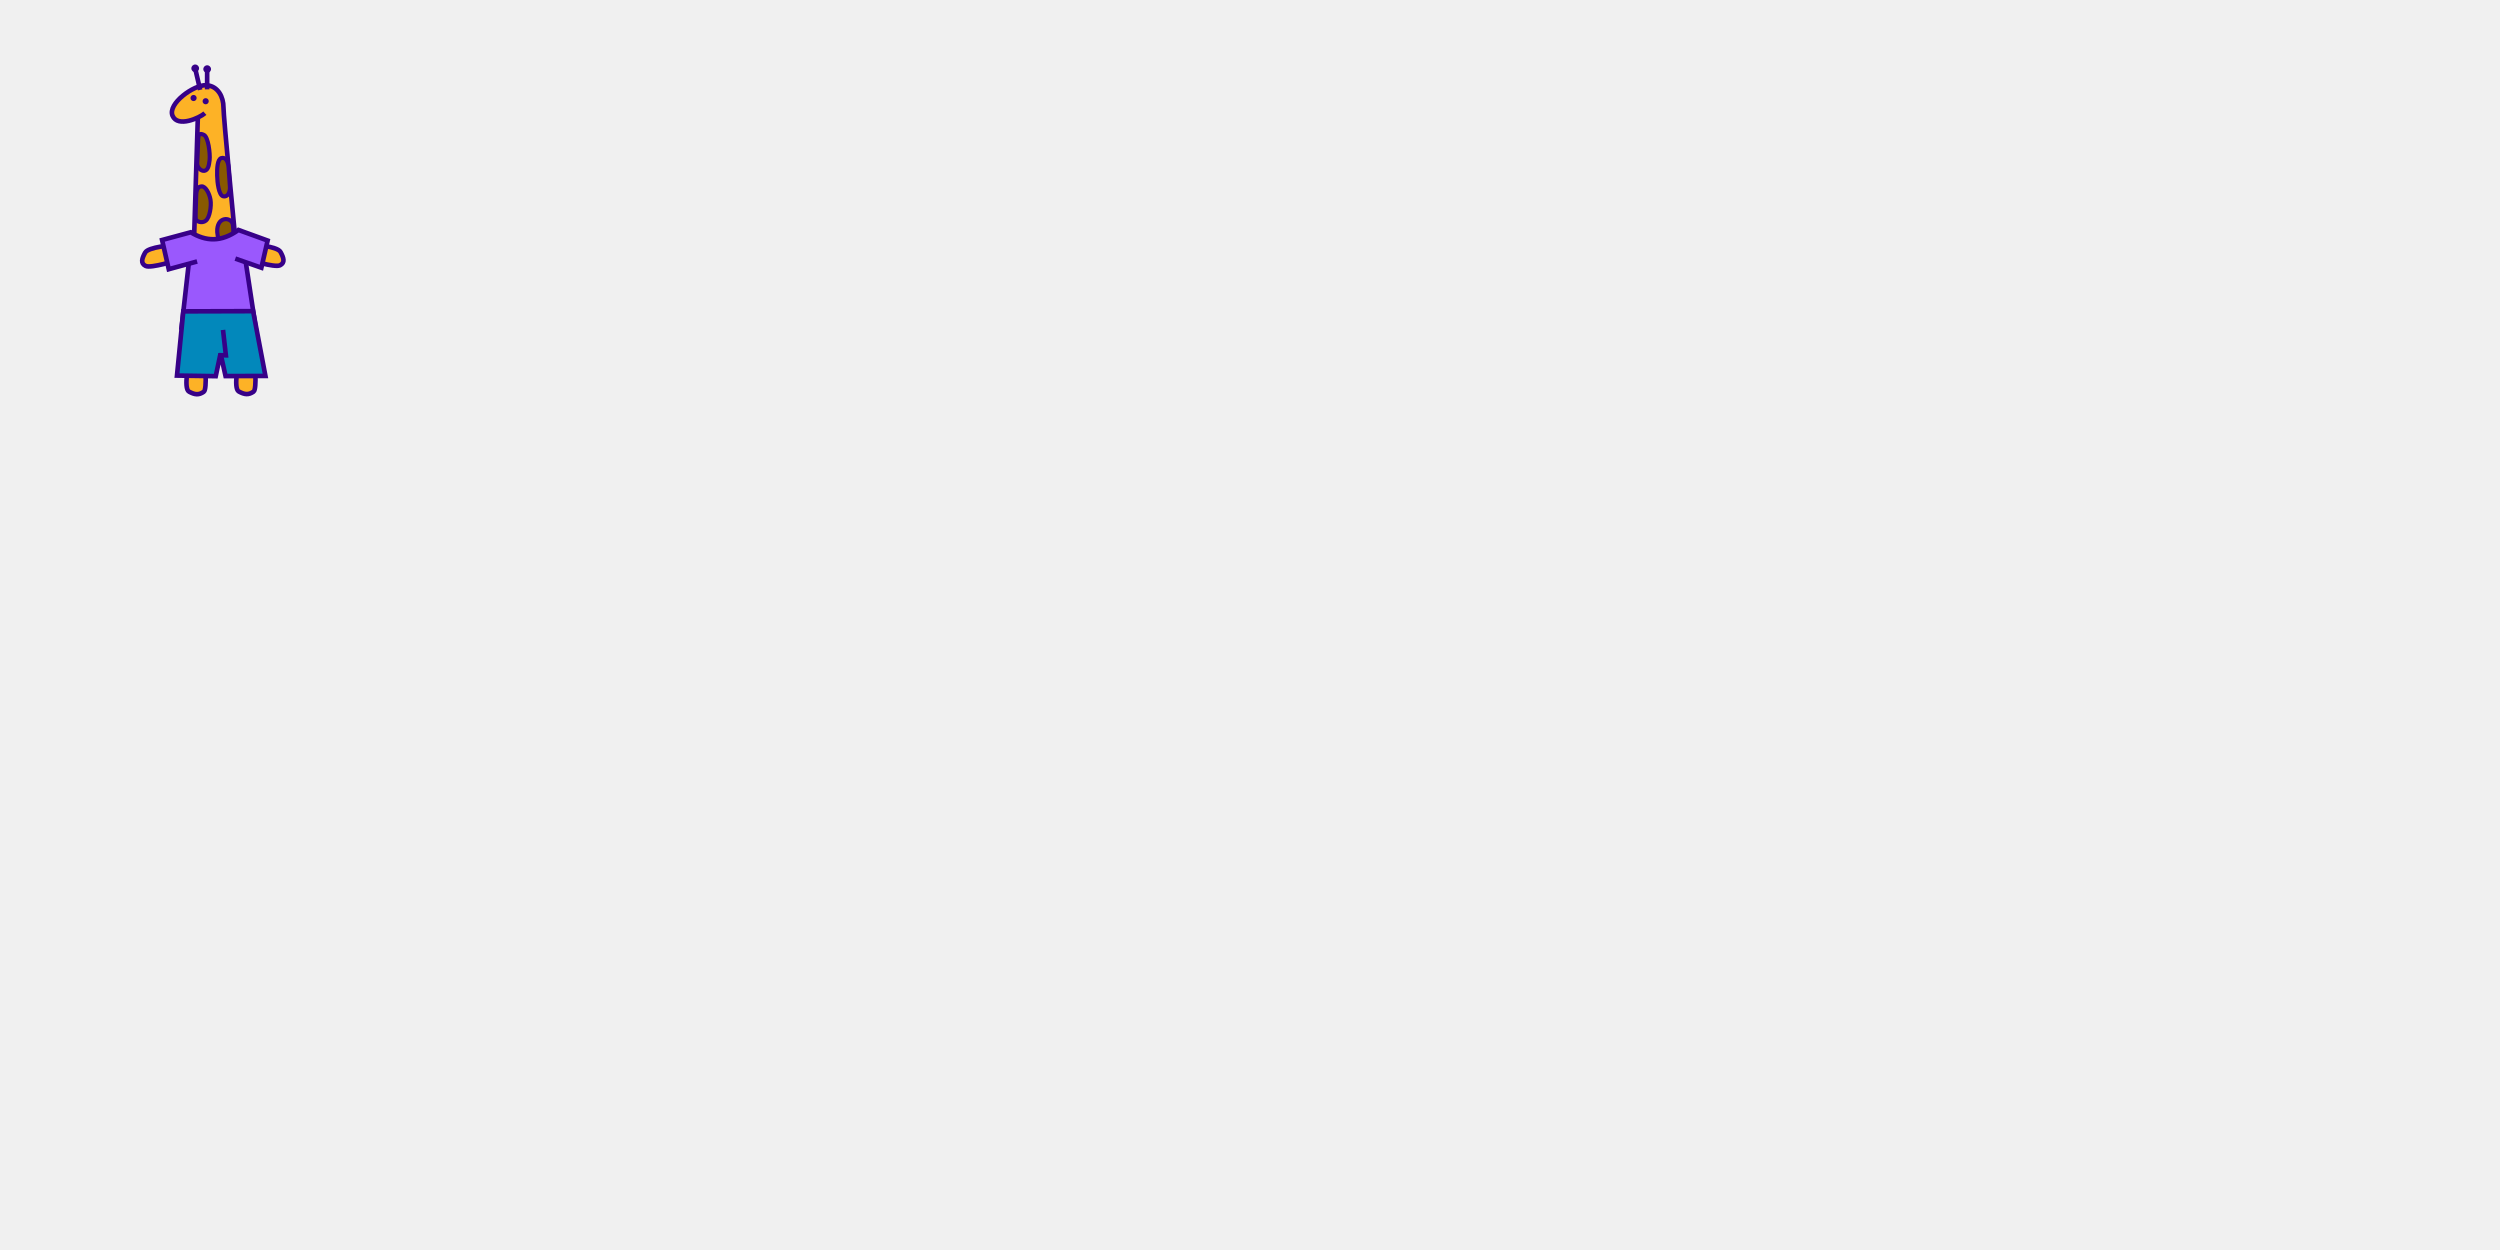
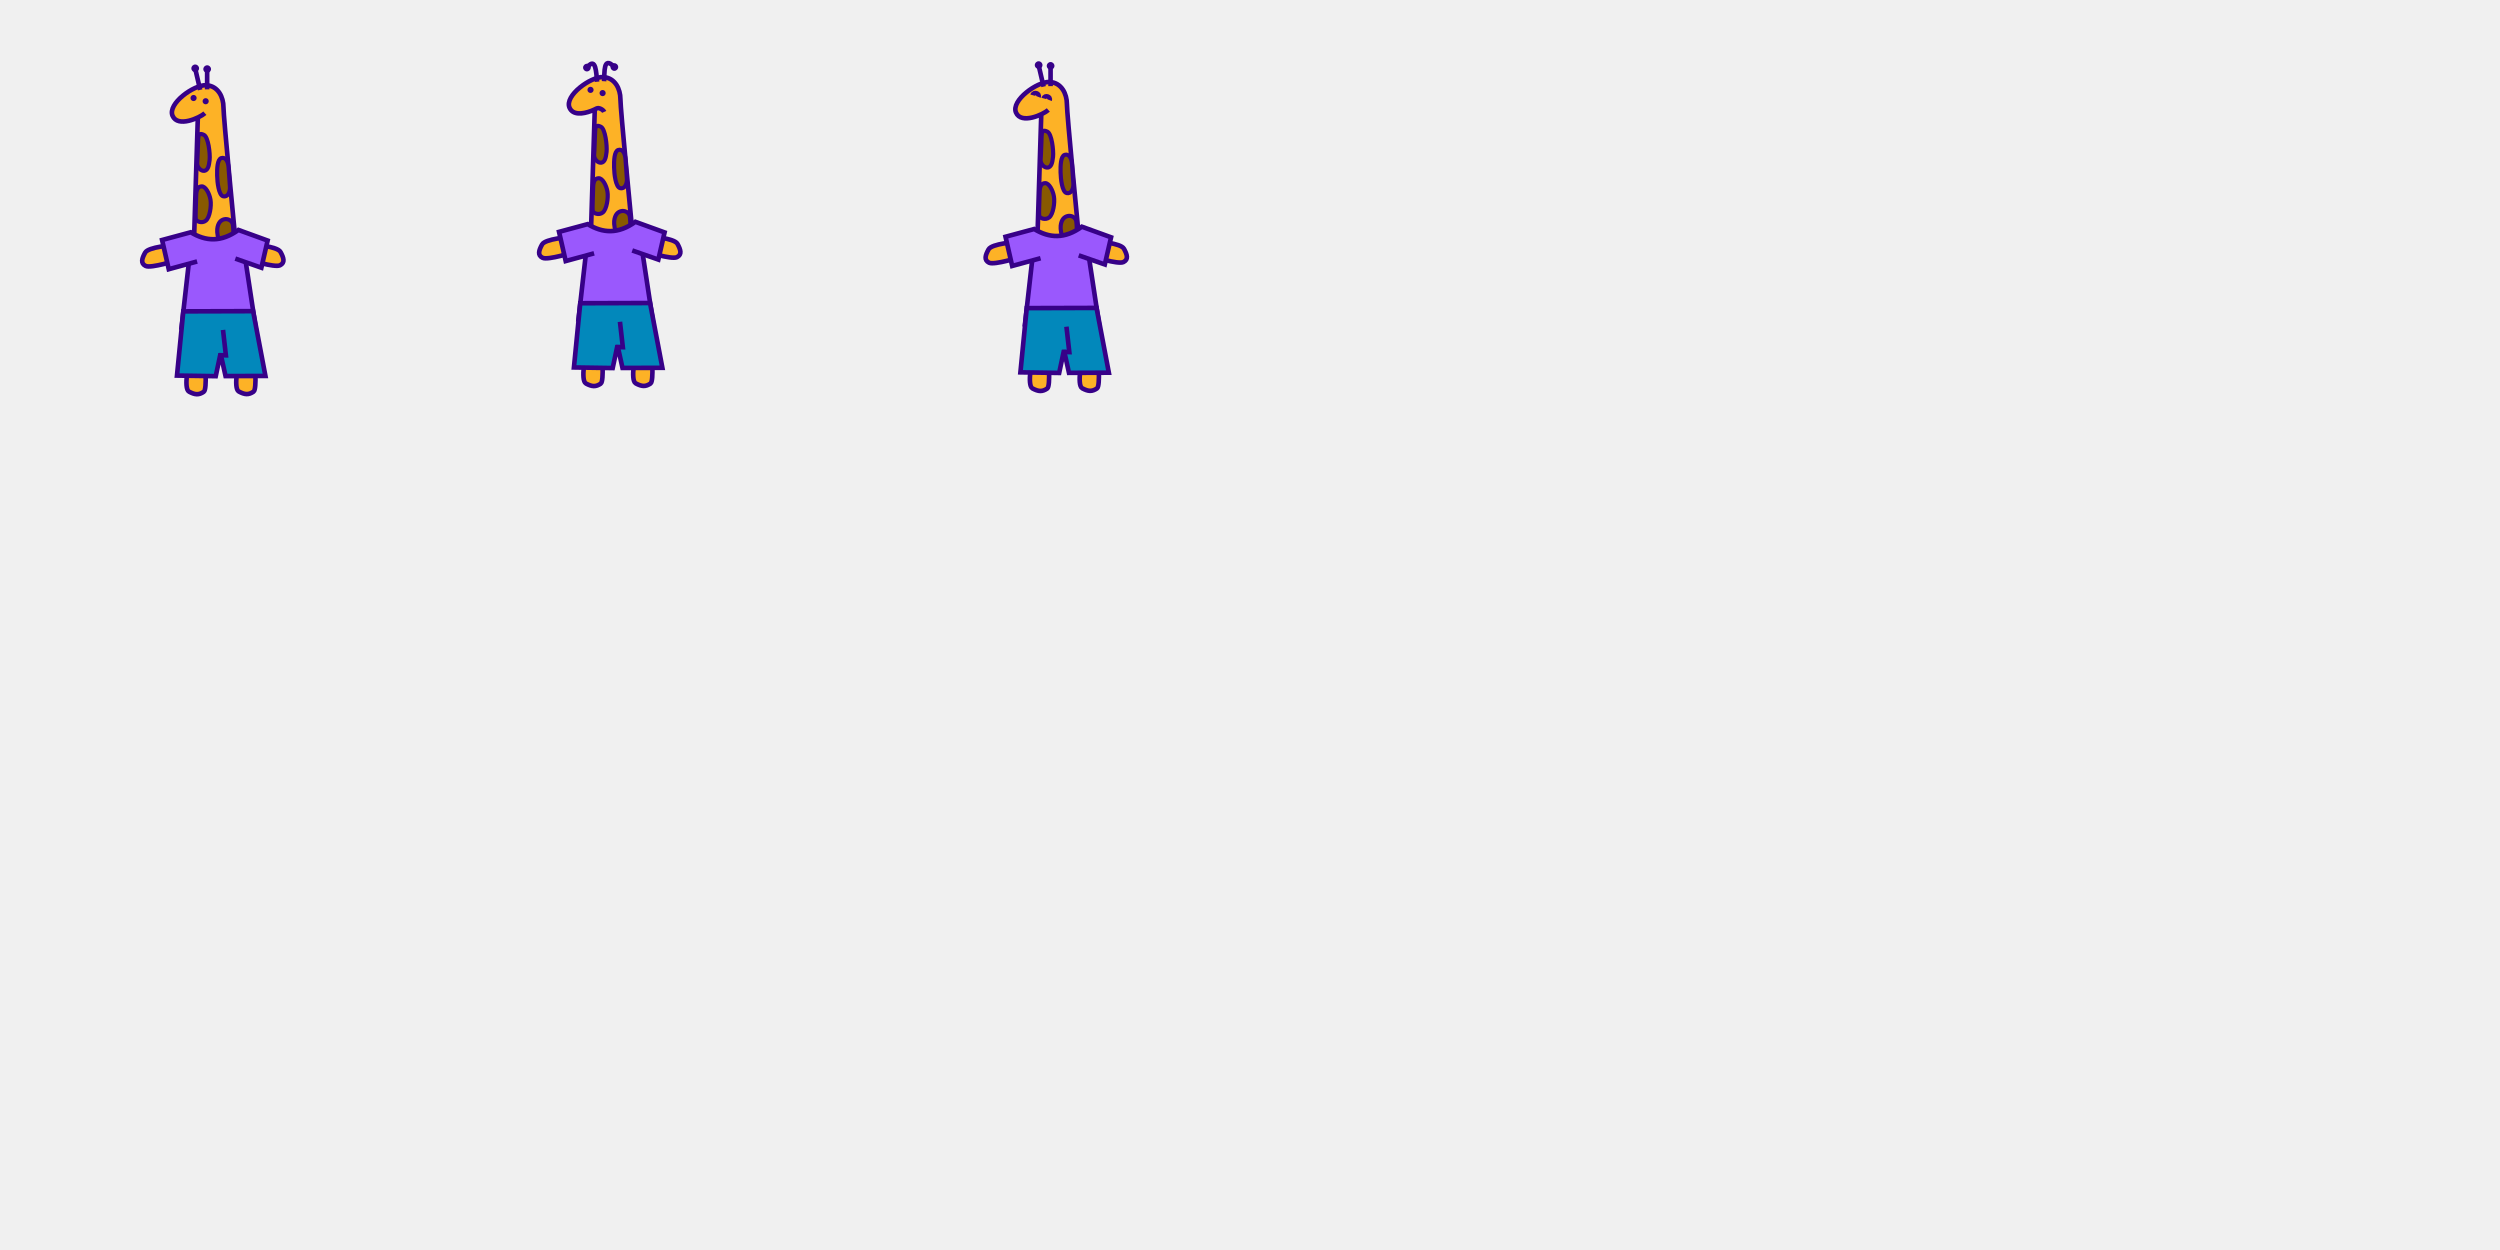
<svg xmlns="http://www.w3.org/2000/svg" xmlns:xlink="http://www.w3.org/1999/xlink" width="6480" height="3240" viewBox="0 0 540 270" version="1.1" id="svg1">
  <defs id="defs1">
    <linearGradient id="swatch44">
      <stop style="stop-color:#ff80f1;stop-opacity:1;" offset="0" id="stop44" />
    </linearGradient>
    <linearGradient id="swatch43">
      <stop style="stop-color:#ff80f1;stop-opacity:1;" offset="0" id="stop43" />
    </linearGradient>
    <pattern xlink:href="#pattern12" preserveAspectRatio="xMidYMid" id="pattern15" patternTransform="translate(-4.2089842e-6,-2.1347655e-5)" />
    <pattern xlink:href="#pattern11" preserveAspectRatio="xMidYMid" id="pattern13" patternTransform="translate(-4.2089842e-6,-1.1347656e-5)" />
    <pattern patternUnits="userSpaceOnUse" width="145.163" height="23.961" patternTransform="translate(194.6471,528.9346)" preserveAspectRatio="xMidYMid" id="pattern11">
      <rect style="fill:#ffffff;stroke:#6002ee;stroke-width:12;stroke-dasharray:none" id="rect11-6" width="133.163" height="11.961" x="6" y="6" rx="18" />
    </pattern>
    <pattern patternUnits="userSpaceOnUse" width="145.163" height="23.961" patternTransform="translate(194.6471,528.9346)" preserveAspectRatio="xMidYMid" id="pattern12">
      <rect style="fill:url(#pattern13);stroke:none" width="145.163" height="23.961" x="0" y="0" id="rect12" />
    </pattern>
    <pattern patternUnits="userSpaceOnUse" width="145.163" height="23.961" patternTransform="translate(194.6471,528.9346)" preserveAspectRatio="xMidYMid" id="pattern14">
      <rect style="fill:url(#pattern15);stroke:none" width="145.163" height="23.961" x="0" y="0" id="rect13" />
    </pattern>
  </defs>
  <g id="layer1">
    <path style="fill:#fdb226;fill-opacity:1;fill-rule:nonzero;stroke:#370188;stroke-width:1;stroke-dasharray:none;stroke-opacity:1" d="m 44.255,24.453 c -1.124,0.999 -5.857,3.183 -6.981,0.56 -1.124,-2.623 4.625,-6.731 7.247,-6.606 2.623,0.125 3.747,2.623 3.747,4.746 0,2.123 2.373,26.476 2.373,26.476 l -5.87,6.619 -2.928,-2.386 0.887,-28.423" id="path83" />
    <circle style="fill:#370188;fill-opacity:1;stroke:none;stroke-width:3.975;stroke-dasharray:none;stroke-opacity:1" id="path9-5-7-5-2-3-8" cx="41.812" cy="21.171" r="0.667" />
    <circle style="fill:#370188;fill-opacity:1;stroke:none;stroke-width:3.975;stroke-dasharray:none;stroke-opacity:1" id="path9-5-7-5-2-3-8-3" cx="42.165" cy="14.764" r="0.833" />
    <circle style="fill:#370188;fill-opacity:1;stroke:none;stroke-width:3.975;stroke-dasharray:none;stroke-opacity:1" id="path9-5-7-5-2-3-8-8" cx="44.749" cy="14.931" r="0.833" />
    <circle style="fill:#370188;fill-opacity:1;stroke:none;stroke-width:3.975;stroke-dasharray:none;stroke-opacity:1" id="path9-5-7-6-7-6-0-4" cx="44.424" cy="21.865" r="0.667" />
    <path style="fill:#fdb226;fill-opacity:1;fill-rule:nonzero;stroke:#370188;stroke-width:1;stroke-dasharray:none;stroke-opacity:1" d="m 37.326,52.962 c 0,0 -5.291,0.345 -5.981,1.61 -0.69,1.265 -1.035,2.3 0.115,2.875 1.15,0.575 6.901,-1.265 6.901,-1.265" id="path82-4" />
    <path style="fill:#fdb226;fill-opacity:1;fill-rule:nonzero;stroke:#370188;stroke-width:1;stroke-dasharray:none;stroke-opacity:1" d="m 40.855,77.954 c 0,0 -1.293,5.964 -0.023,6.645 1.323,0.71 2.116,0.751 3.181,0.029 0.803,-0.544 0.208,-7.013 0.208,-7.013" id="path82-2-5" />
    <path style="fill:#fdb226;fill-opacity:1;fill-rule:nonzero;stroke:#370188;stroke-width:1;stroke-dasharray:none;stroke-opacity:1" d="m 51.608,77.925 c 0,0 -1.293,5.964 -0.023,6.645 1.323,0.71 2.116,0.751 3.181,0.029 0.803,-0.544 0.208,-7.013 0.208,-7.013" id="path82-2-7-3" />
    <path style="fill:#fdb226;fill-opacity:1;fill-rule:nonzero;stroke:#370188;stroke-width:1;stroke-dasharray:none;stroke-opacity:1" d="m 54.611,52.822 c 0,0 5.291,0.345 5.981,1.61 0.69,1.265 1.035,2.3 -0.115,2.875 -1.15,0.575 -6.901,-1.265 -6.901,-1.265" id="path82-5-0" />
    <path style="fill:#885901;fill-opacity:1;fill-rule:nonzero;stroke:#370188;stroke-width:0.897;stroke-dasharray:none;stroke-opacity:1" d="m 42.277,47.24 c 0.071,0.616 1.357,1.09 2.189,0.415 0.833,-0.676 1.235,-3.14 1.001,-4.514 -0.233,-1.373 -1.067,-2.918 -1.902,-2.884 -0.836,0.034 -1.168,0.696 -1.188,2.061 -0.021,1.365 -0.172,4.307 -0.1,4.923 z m 5.937,-4.836 c 0.978,0.242 1.51,-0.941 1.454,-1.993 -0.055,-1.052 -0.212,-2.844 -0.299,-4.231 -0.087,-1.387 -0.69,-2.298 -1.563,-2.034 -0.873,0.264 -0.939,2.308 -0.906,3.76 0.033,1.452 0.336,4.256 1.313,4.498 z m -5.619,-7.27 c -0.098,1.022 0.864,1.892 1.568,1.76 0.703,-0.132 0.966,-0.939 1.114,-2.319 0.148,-1.38 -0.291,-4.989 -1.224,-5.433 -0.933,-0.444 -1.177,-0.202 -1.245,0.999 -0.068,1.2 -0.115,3.972 -0.213,4.993 z m 6.379,19.563 c 1.12,0.2 1.43,-0.919 1.455,-1.993 0.024,-1.074 0.007,-3.21 -0.13,-4.16 -0.136,-0.95 -1.131,-1.35 -1.846,-1.184 -0.715,0.166 -1.37,0.7 -1.528,2.132 -0.157,1.431 0.928,5.006 2.048,5.206 z" id="path84" />
    <path style="fill:#9a58fd;fill-opacity:1;fill-rule:nonzero;stroke:#370188;stroke-width:1;stroke-dasharray:none;stroke-opacity:1" d="m 52.465,52.556 2.769,18.217 -16.021,-0.06 1.951,-17.248 c 3.876,0.961 7.432,0.452 11.301,-0.909 z" id="path56-7-2-0-7" />
    <path style="fill:#0288bb;fill-opacity:1;fill-rule:nonzero;stroke:#370188;stroke-width:1;stroke-dasharray:none;stroke-opacity:1" d="m 38.227,81.124 8.373,0.13 1.039,-4.898 1.08,4.879 8.614,-0.032 -2.663,-13.992 -15.078,0.043 z" id="path55-9-6-4-6" />
    <path style="fill:none;fill-opacity:1;fill-rule:nonzero;stroke:#370188;stroke-width:1;stroke-dasharray:none;stroke-opacity:1" d="m 47.248,76.717 1.543,0.035 -0.621,-5.486" id="path71-3-2-4" />
    <path style="fill:#853200;fill-opacity:1;fill-rule:nonzero;stroke:#370188;stroke-width:1;stroke-dasharray:none;stroke-opacity:1" d="m 43.237,19.418 -0.971,-4.162" id="path85" />
    <path style="fill:#853200;fill-opacity:1;fill-rule:nonzero;stroke:#370188;stroke-width:1;stroke-dasharray:none;stroke-opacity:1" d="M 44.742,19.306 V 15.421" id="path86" />
    <path style="fill:#9a58fd;fill-opacity:1;fill-rule:nonzero;stroke:#370188;stroke-width:1;stroke-dasharray:none;stroke-opacity:1" d="m 42.581,56.477 -6.132,1.672 -1.438,-6.308 6.191,-1.672 c 3.263,1.982 6.567,2.209 10.299,-0.499 l 6.308,2.289 -1.35,5.868 -5.633,-1.966" id="path87" />
+     <path style="fill:#fdb226;fill-opacity:1;fill-rule:nonzero;stroke:#370188;stroke-width:1;stroke-dasharray:none;stroke-opacity:1" d="m 130.508,24.173 c -0.224,-0.493 -1.153,-0.999 -1.648,-0.738 -0.351,0.186 -0.749,0.369 -1.17,0.53 -1.779,0.682 -3.96,0.961 -4.676,-0.709 -1.124,-2.623 4.625,-6.731 7.247,-6.606 2.623,0.125 3.747,2.623 3.747,4.746 0,2.123 2.373,26.476 2.373,26.476 l -5.87,6.619 -2.928,-2.386 0.887,-28.423" id="path83-7" />
+     <circle style="fill:#370188;fill-opacity:1;stroke:none;stroke-width:3.975;stroke-dasharray:none;stroke-opacity:1" id="path9-5-7-5-2-3-8-0" cx="127.553" cy="19.413" r="0.667" />
+     <circle style="fill:#370188;fill-opacity:1;stroke:none;stroke-width:3.975;stroke-dasharray:none;stroke-opacity:1" id="path9-5-7-5-2-3-8-3-8" cx="126.778" cy="14.598" r="0.833" />
+     <circle style="fill:#370188;fill-opacity:1;stroke:none;stroke-width:3.975;stroke-dasharray:none;stroke-opacity:1" id="path9-5-7-5-2-3-8-8-5" cx="132.7" cy="14.477" r="0.833" />
+     <circle style="fill:#370188;fill-opacity:1;stroke:none;stroke-width:3.975;stroke-dasharray:none;stroke-opacity:1" id="path9-5-7-6-7-6-0-4-3" cx="130.165" cy="20.107" r="0.667" />
+     <path style="fill:#fdb226;fill-opacity:1;fill-rule:nonzero;stroke:#370188;stroke-width:1;stroke-dasharray:none;stroke-opacity:1" d="m 123.066,51.204 c 0,0 -5.291,0.345 -5.981,1.61 -0.69,1.265 -1.035,2.3 0.115,2.875 1.15,0.575 6.901,-1.265 6.901,-1.265" id="path82-4-7" />
+     <path style="fill:#fdb226;fill-opacity:1;fill-rule:nonzero;stroke:#370188;stroke-width:1;stroke-dasharray:none;stroke-opacity:1" d="m 126.595,76.196 c 0,0 -1.293,5.964 -0.023,6.645 1.323,0.71 2.116,0.751 3.181,0.03 0.803,-0.544 0.208,-7.013 0.208,-7.013" id="path82-2-5-9" />
+     <path style="fill:#fdb226;fill-opacity:1;fill-rule:nonzero;stroke:#370188;stroke-width:1;stroke-dasharray:none;stroke-opacity:1" d="m 137.349,76.168 c 0,0 -1.293,5.964 -0.023,6.645 1.323,0.71 2.116,0.751 3.181,0.03 0.803,-0.544 0.208,-7.013 0.208,-7.013" id="path82-2-7-3-6" />
+     <path style="fill:#fdb226;fill-opacity:1;fill-rule:nonzero;stroke:#370188;stroke-width:1;stroke-dasharray:none;stroke-opacity:1" d="m 140.351,51.065 c 0,0 5.291,0.345 5.981,1.61 0.69,1.265 1.035,2.3 -0.115,2.875 -1.15,0.575 -6.901,-1.265 -6.901,-1.265" id="path82-5-0-3" />
+     <path style="fill:#885901;fill-opacity:1;fill-rule:nonzero;stroke:#370188;stroke-width:0.897;stroke-dasharray:none;stroke-opacity:1" d="m 128.018,45.482 c 0.071,0.616 1.357,1.09 2.189,0.415 0.833,-0.676 1.235,-3.141 1.001,-4.514 -0.233,-1.373 -1.067,-2.918 -1.902,-2.884 -0.836,0.034 -1.168,0.696 -1.188,2.061 -0.021,1.365 -0.172,4.307 -0.1,4.923 z m 5.937,-4.836 c 0.978,0.242 1.51,-0.941 1.454,-1.993 -0.055,-1.052 -0.212,-2.844 -0.299,-4.231 -0.087,-1.387 -0.69,-2.298 -1.563,-2.034 -0.873,0.264 -0.939,2.308 -0.906,3.76 0.033,1.452 0.336,4.256 1.313,4.498 z m -5.619,-7.27 c -0.098,1.022 0.864,1.892 1.568,1.76 0.703,-0.132 0.966,-0.939 1.114,-2.319 0.148,-1.38 -0.291,-4.989 -1.224,-5.433 -0.933,-0.444 -1.177,-0.202 -1.245,0.999 -0.068,1.2 -0.115,3.972 -0.213,4.993 z m 6.379,19.563 c 1.12,0.2 1.43,-0.919 1.455,-1.993 0.024,-1.074 0.007,-3.21 -0.13,-4.16 -0.136,-0.95 -1.131,-1.35 -1.846,-1.184 -0.715,0.166 -1.37,0.7 -1.528,2.132 -0.157,1.431 0.928,5.006 2.048,5.206 z" id="path84-1" />
+     <path style="fill:#9a58fd;fill-opacity:1;fill-rule:nonzero;stroke:#370188;stroke-width:1;stroke-dasharray:none;stroke-opacity:1" d="m 138.205,50.798 2.769,18.217 -16.021,-0.06 1.951,-17.248 c 3.876,0.961 7.432,0.452 11.301,-0.909 z" id="path56-7-2-0-7-5" />
+     <path style="fill:#0288bb;fill-opacity:1;fill-rule:nonzero;stroke:#370188;stroke-width:1;stroke-dasharray:none;stroke-opacity:1" d="m 123.968,79.367 8.373,0.13 1.039,-4.898 1.08,4.879 8.614,-0.032 -2.663,-13.992 -15.078,0.043 z" id="path55-9-6-4-6-8" />
+     <path style="fill:none;fill-opacity:1;fill-rule:nonzero;stroke:#370188;stroke-width:1;stroke-dasharray:none;stroke-opacity:1" d="m 132.988,74.959 1.543,0.035 -0.621,-5.486" id="path71-3-2-4-0" />
+     <path style="fill:none;fill-opacity:1;fill-rule:nonzero;stroke:#370188;stroke-width:1;stroke-dasharray:none;stroke-opacity:1" d="m 128.978,17.66 c -0.204,-1.975 -0.26,-5.362 -2.032,-3.233" id="path85-9" />
+     <path style="fill:none;fill-opacity:1;fill-rule:nonzero;stroke:#370188;stroke-width:1;stroke-dasharray:none;stroke-opacity:1" d="m 130.483,17.548 c 0.13,-1.95 -0.186,-5.5 2.122,-3.155" id="path86-2" />
+     <path style="fill:#9a58fd;fill-opacity:1;fill-rule:nonzero;stroke:#370188;stroke-width:1;stroke-dasharray:none;stroke-opacity:1" d="m 128.322,54.719 -6.132,1.672 -1.438,-6.308 6.191,-1.672 c 3.263,1.982 6.567,2.209 10.299,-0.499 l 6.308,2.289 -1.35,5.868 -5.633,-1.966" id="path87-4" />
+     <path style="fill:#fdb226;fill-opacity:1;fill-rule:nonzero;stroke:#370188;stroke-width:1;stroke-dasharray:none;stroke-opacity:1" d="m 226.436,23.753 c -1.124,0.999 -5.857,3.183 -6.981,0.56 -1.124,-2.623 4.625,-6.731 7.247,-6.606 2.623,0.125 3.747,2.623 3.747,4.746 0,2.123 2.373,26.476 2.373,26.476 l -5.87,6.619 -2.928,-2.386 0.887,-28.423" id="path83-8" />
+     <circle style="fill:#370188;fill-opacity:1;stroke:none;stroke-width:3.975;stroke-dasharray:none;stroke-opacity:1" id="path9-5-7-5-2-3-8-3-81" cx="224.346" cy="14.063" r="0.833" />
+     <circle style="fill:#370188;fill-opacity:1;stroke:none;stroke-width:3.975;stroke-dasharray:none;stroke-opacity:1" id="path9-5-7-5-2-3-8-8-7" cx="226.93" cy="14.23" r="0.833" />
+     <path style="fill:#fdb226;fill-opacity:1;fill-rule:nonzero;stroke:#370188;stroke-width:1;stroke-dasharray:none;stroke-opacity:1" d="m 219.507,52.261 c 0,0 -5.291,0.345 -5.981,1.61 -0.69,1.265 -1.035,2.3 0.115,2.875 1.15,0.575 6.901,-1.265 6.901,-1.265" id="path82-4-2" />
+     <path style="fill:#fdb226;fill-opacity:1;fill-rule:nonzero;stroke:#370188;stroke-width:1;stroke-dasharray:none;stroke-opacity:1" d="m 223.036,77.253 c 0,0 -1.293,5.964 -0.023,6.645 1.323,0.71 2.116,0.751 3.181,0.03 0.803,-0.544 0.208,-7.013 0.208,-7.013" id="path82-2-5-3" />
+     <path style="fill:#fdb226;fill-opacity:1;fill-rule:nonzero;stroke:#370188;stroke-width:1;stroke-dasharray:none;stroke-opacity:1" d="m 233.789,77.225 c 0,0 -1.292,5.964 -0.023,6.645 1.323,0.71 2.116,0.751 3.181,0.03 0.803,-0.544 0.208,-7.013 0.208,-7.013" id="path82-2-7-3-0" />
+     <path style="fill:#fdb226;fill-opacity:1;fill-rule:nonzero;stroke:#370188;stroke-width:1;stroke-dasharray:none;stroke-opacity:1" d="m 236.792,52.122 c 0,0 5.291,0.345 5.981,1.61 0.69,1.265 1.035,2.3 -0.115,2.875 -1.15,0.575 -6.901,-1.265 -6.901,-1.265" id="path82-5-0-6" />
+     <path style="fill:#885901;fill-opacity:1;fill-rule:nonzero;stroke:#370188;stroke-width:0.897;stroke-dasharray:none;stroke-opacity:1" d="m 224.458,46.539 c 0.071,0.616 1.357,1.09 2.189,0.415 0.833,-0.676 1.235,-3.141 1.001,-4.514 -0.233,-1.373 -1.067,-2.918 -1.902,-2.884 -0.836,0.034 -1.168,0.696 -1.188,2.061 -0.021,1.365 -0.172,4.307 -0.1,4.923 z m 5.937,-4.836 c 0.978,0.242 1.51,-0.941 1.454,-1.993 -0.055,-1.052 -0.212,-2.844 -0.299,-4.231 -0.087,-1.387 -0.69,-2.298 -1.563,-2.034 -0.873,0.264 -0.939,2.308 -0.906,3.76 0.033,1.452 0.336,4.256 1.313,4.498 z m -5.619,-7.27 c -0.098,1.022 0.864,1.892 1.568,1.76 0.703,-0.132 0.966,-0.939 1.114,-2.319 0.148,-1.38 -0.291,-4.989 -1.224,-5.433 -0.933,-0.444 -1.177,-0.202 -1.245,0.999 -0.068,1.2 -0.115,3.972 -0.213,4.993 z m 6.379,19.563 c 1.12,0.2 1.43,-0.919 1.454,-1.993 0.024,-1.074 0.007,-3.21 -0.13,-4.16 -0.136,-0.95 -1.131,-1.35 -1.846,-1.184 -0.715,0.166 -1.37,0.7 -1.528,2.132 -0.157,1.431 0.928,5.006 2.048,5.206 z" id="path84-0" />
+     <path style="fill:#9a58fd;fill-opacity:1;fill-rule:nonzero;stroke:#370188;stroke-width:1;stroke-dasharray:none;stroke-opacity:1" d="m 234.646,51.856 2.769,18.217 -16.021,-0.06 1.951,-17.248 c 3.876,0.961 7.432,0.452 11.301,-0.909 z" id="path56-7-2-0-7-4" />
+     <path style="fill:#0288bb;fill-opacity:1;fill-rule:nonzero;stroke:#370188;stroke-width:1;stroke-dasharray:none;stroke-opacity:1" d="m 220.408,80.424 8.373,0.13 1.039,-4.898 1.08,4.879 8.614,-0.032 -2.663,-13.992 -15.078,0.043 z" id="path55-9-6-4-6-80" />
+     <path style="fill:none;fill-opacity:1;fill-rule:nonzero;stroke:#370188;stroke-width:1;stroke-dasharray:none;stroke-opacity:1" d="m 229.429,76.016 1.543,0.035 -0.621,-5.486" id="path71-3-2-4-3" />
+     <path style="fill:#853200;fill-opacity:1;fill-rule:nonzero;stroke:#370188;stroke-width:1;stroke-dasharray:none;stroke-opacity:1" d="M 225.418,18.717 224.447,14.555" id="path85-94" />
+     <path style="fill:#853200;fill-opacity:1;fill-rule:nonzero;stroke:#370188;stroke-width:1;stroke-dasharray:none;stroke-opacity:1" d="M 226.923,18.605 V 14.721" id="path86-5" />
+     <path style="fill:#9a58fd;fill-opacity:1;fill-rule:nonzero;stroke:#370188;stroke-width:1;stroke-dasharray:none;stroke-opacity:1" d="m 224.762,55.776 -6.132,1.672 -1.438,-6.308 6.191,-1.672 c 3.263,1.982 6.567,2.209 10.299,-0.499 l 6.308,2.289 -1.35,5.868 -5.633,-1.966" id="path87-1" />
+     <path style="fill:none;fill-opacity:1;stroke:#370188;stroke-width:1.005;stroke-dasharray:none;stroke-opacity:1" d="m 223.047,20.558 c 0.229,-0.834 1.587,-0.4 1.273,0.39" id="path32-7" />
+     <path style="fill:none;fill-opacity:1;stroke:#370188;stroke-width:1.005;stroke-dasharray:none;stroke-opacity:1" d="m 225.437,21.256 c 0.229,-0.834 1.587,-0.4 1.273,0.39" id="path32-7-2" />
  </g>
</svg>
